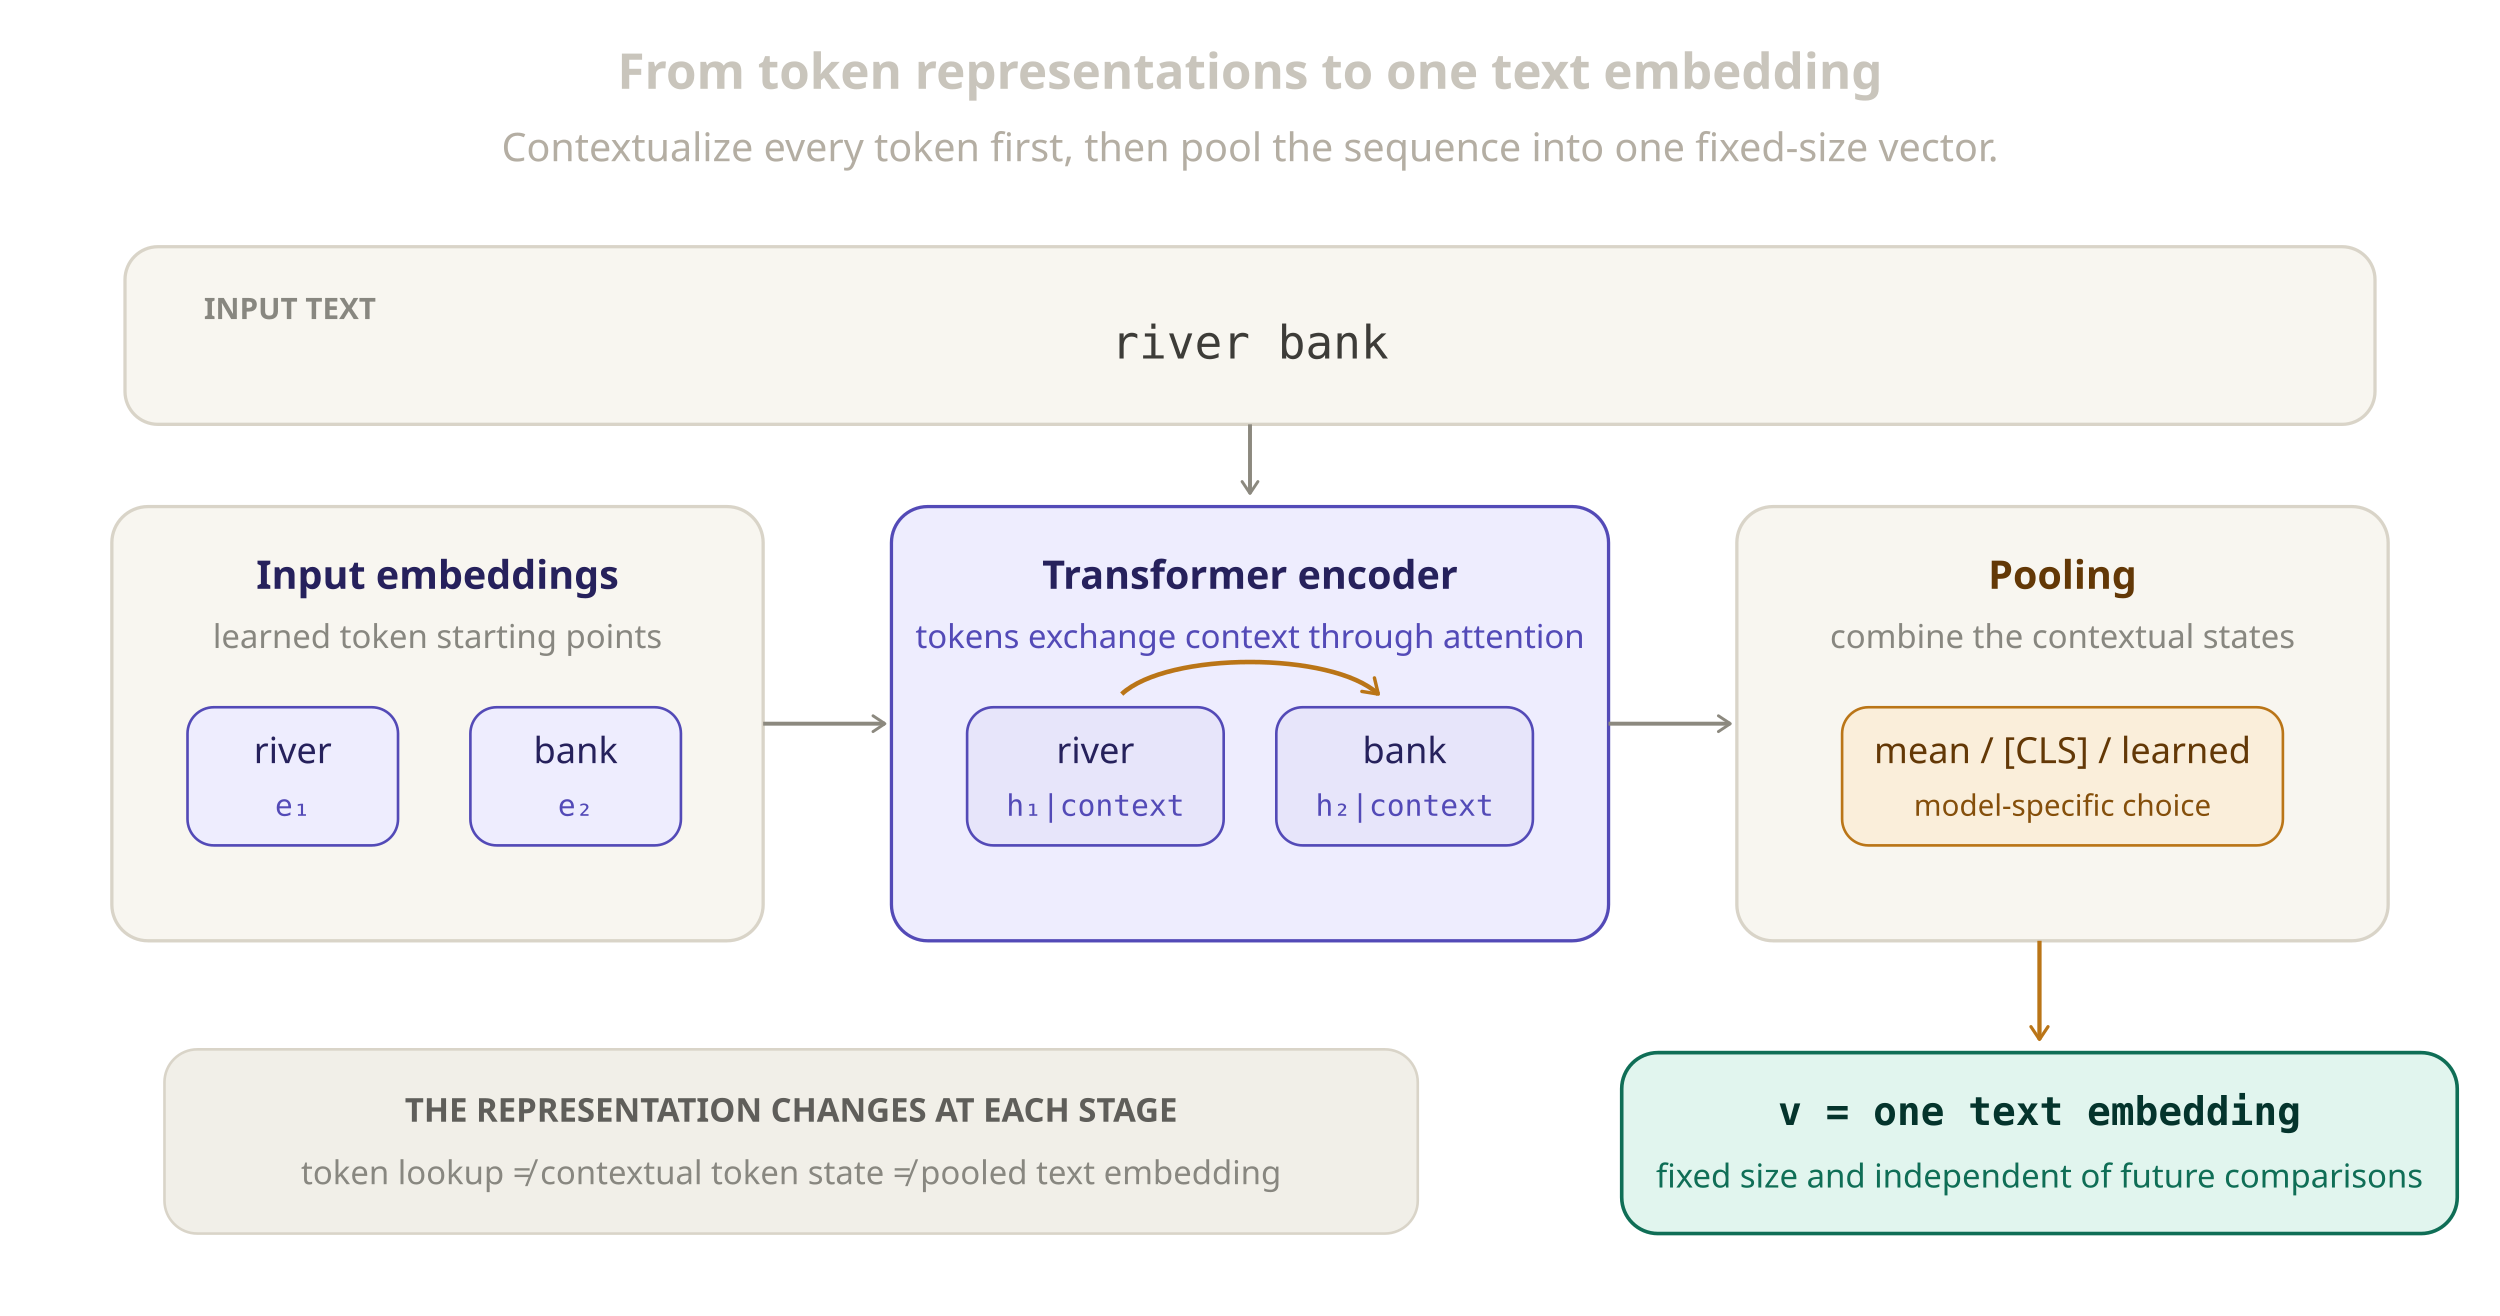
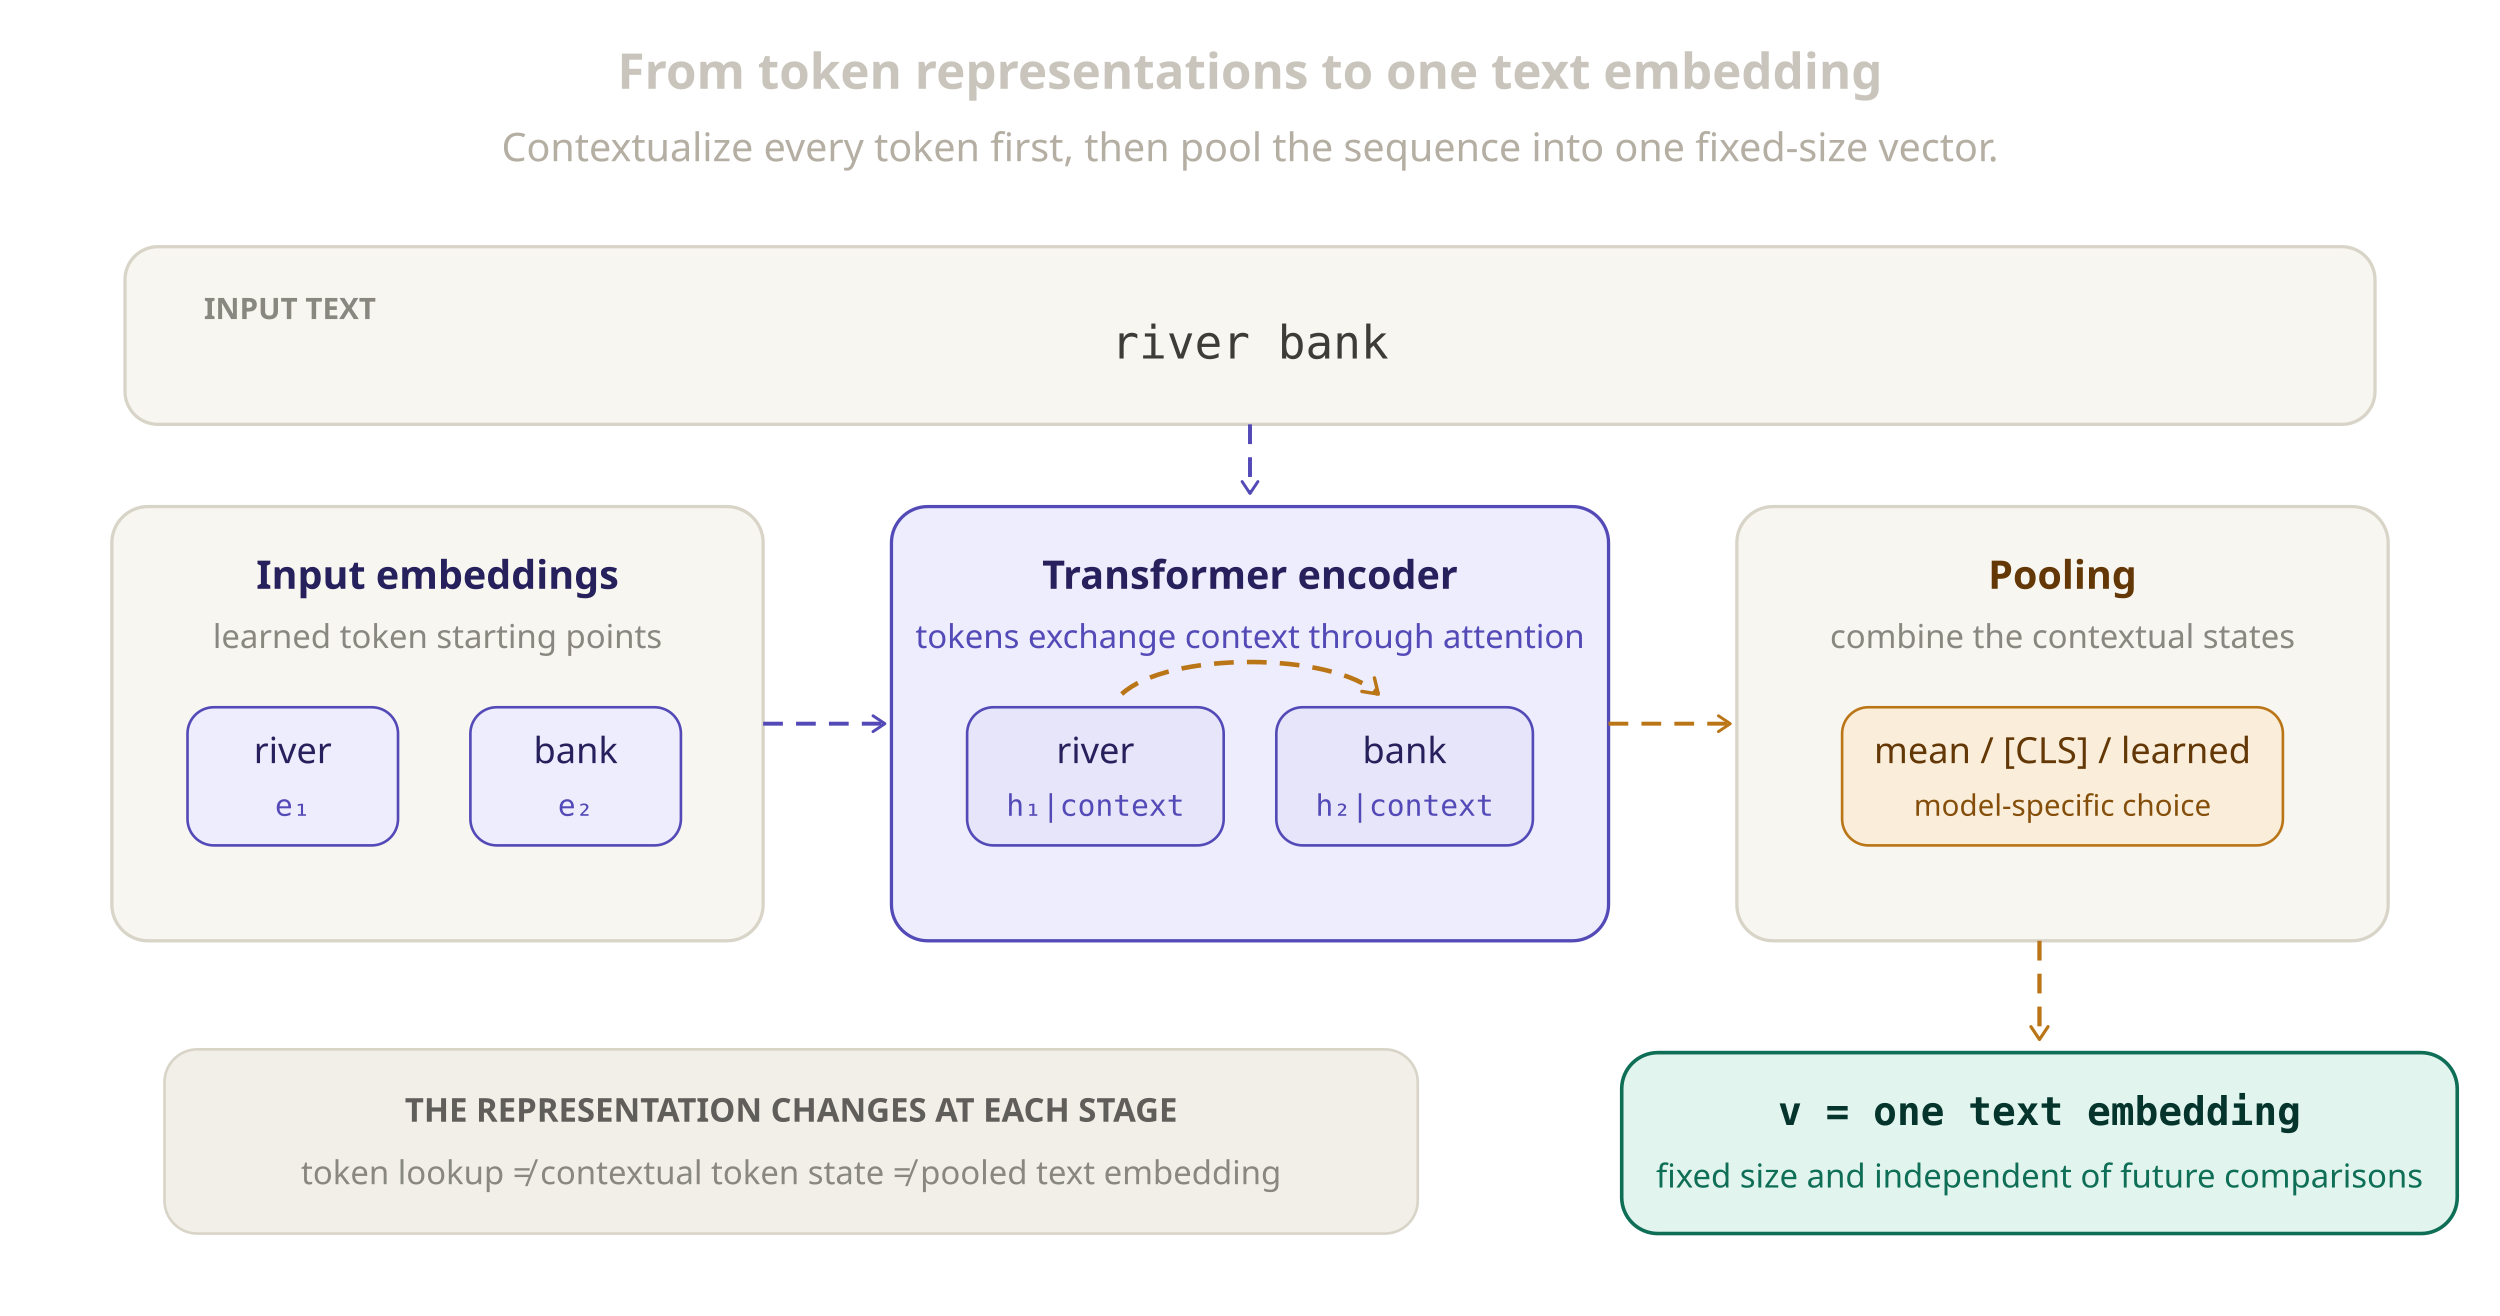
<svg xmlns="http://www.w3.org/2000/svg" viewBox="0 0 760 400" role="img" style="font-family: ui-sans-serif, system-ui, sans-serif; background: transparent;">
  <defs>
+     <style>
+       @keyframes flow-embedding {
+         to { stroke-dashoffset: -20; }
+       }
+       @keyframes stage-one-pulse {
+         0%, 18% { stroke-width: 2.4; }
+         25%, 100% { stroke-width: 1; }
+       }
+       @keyframes stage-two-pulse {
+         0%, 20%, 48%, 100% { stroke-width: 1; }
+         27%, 42% { stroke-width: 2.4; }
+       }
+       @keyframes stage-three-pulse {
+         0%, 45%, 72%, 100% { stroke-width: 1; }
+         52%, 66% { stroke-width: 2.4; }
+       }
+       @keyframes stage-four-pulse {
+         0%, 68%, 100% { stroke-width: 1.1; opacity: 1; }
+         76%, 91% { stroke-width: 2.7; opacity: 0.82; }
+       }
+       .flow-embedding, .context-flow {
+         stroke-dasharray: 6 4;
+         animation: flow-embedding 1.15s linear infinite;
+       }
+       .context-flow { animation-duration: 1.6s; }
+       .stage-one { animation: stage-one-pulse 7s ease-in-out infinite; }
+       .stage-two { animation: stage-two-pulse 7s ease-in-out infinite; }
+       .stage-three { animation: stage-three-pulse 7s ease-in-out infinite; }
+       .stage-four { animation: stage-four-pulse 7s ease-in-out infinite; }
+       @media (prefers-reduced-motion: reduce) {
+         .flow-embedding, .context-flow,
+         .stage-one, .stage-two, .stage-three, .stage-four {
+           animation: none !important;
+         }
+       }
+     </style>
    <marker id="arrow-embed" viewBox="0 0 10 10" refX="8" refY="5" markerWidth="5" markerHeight="5" orient="auto-start-reverse">
      <path d="M2 1L8 5L2 9" fill="none" stroke="context-stroke" stroke-width="1.5" stroke-linecap="round" stroke-linejoin="round" />
    </marker>
  </defs>
  <text x="380" y="27" text-anchor="middle" style="font-size:15px; font-weight:600; fill:#C9C5BC;">
    From token representations to one text embedding
  </text>
  <text x="380" y="49" text-anchor="middle" style="font-size:12px; fill:#B4AEA3;">
    Contextualize every token first, then pool the sequence into one fixed-size vector.
  </text>
  <rect x="38" y="75" width="684" height="54" rx="10" fill="#F8F6F0" stroke="#D9D4C8" stroke-width="1" />
  <text x="62" y="97" style="font-size:9px; font-weight:600; fill:#888780;">INPUT TEXT</text>
  <text x="380" y="109" text-anchor="middle" style="font-size:14px; font-weight:500; fill:#3D3C38; font-family:ui-monospace, monospace;">
    river bank
  </text>
-   <line x1="380" y1="129" x2="380" y2="150" stroke="#8C897F" stroke-width="1.2" marker-end="url(#arrow-embed)" />
-   <rect x="34" y="154" width="198" height="132" rx="11" fill="#F8F6F0" stroke="#D9D4C8" stroke-width="1" />
+   <line class="flow-embedding" x1="380" y1="129" x2="380" y2="150" stroke="#534AB7" stroke-width="1.2" marker-end="url(#arrow-embed)" />
+   <rect class="stage-one" x="34" y="154" width="198" height="132" rx="11" fill="#F8F6F0" stroke="#D9D4C8" stroke-width="1" />
  <text x="133" y="179" text-anchor="middle" style="font-size:12px; font-weight:600; fill:#26215C;">Input embeddings</text>
  <text x="133" y="197" text-anchor="middle" style="font-size:10px; fill:#888780;">learned token starting points</text>
  <rect x="57" y="215" width="64" height="42" rx="8" fill="#EEEDFE" stroke="#534AB7" stroke-width="0.8" />
  <text x="89" y="232" text-anchor="middle" style="font-size:11px; font-weight:500; fill:#26215C;">river</text>
  <text x="89" y="248" text-anchor="middle" style="font-size:9px; fill:#534AB7; font-family:ui-monospace, monospace;">e₁</text>
  <rect x="143" y="215" width="64" height="42" rx="8" fill="#EEEDFE" stroke="#534AB7" stroke-width="0.8" />
  <text x="175" y="232" text-anchor="middle" style="font-size:11px; font-weight:500; fill:#26215C;">bank</text>
  <text x="175" y="248" text-anchor="middle" style="font-size:9px; fill:#534AB7; font-family:ui-monospace, monospace;">e₂</text>
-   <line x1="232" y1="220" x2="269" y2="220" stroke="#8C897F" stroke-width="1.2" marker-end="url(#arrow-embed)" />
-   <rect x="271" y="154" width="218" height="132" rx="11" fill="#EEEDFE" stroke="#534AB7" stroke-width="1" />
+   <line class="flow-embedding" x1="232" y1="220" x2="269" y2="220" stroke="#534AB7" stroke-width="1.2" marker-end="url(#arrow-embed)" />
+   <rect class="stage-two" x="271" y="154" width="218" height="132" rx="11" fill="#EEEDFE" stroke="#534AB7" stroke-width="1" />
  <text x="380" y="179" text-anchor="middle" style="font-size:12px; font-weight:600; fill:#26215C;">Transformer encoder</text>
  <text x="380" y="197" text-anchor="middle" style="font-size:10px; fill:#534AB7;">tokens exchange context through attention</text>
  <rect x="294" y="215" width="78" height="42" rx="8" fill="#E7E5FA" stroke="#534AB7" stroke-width="0.8" />
  <text x="333" y="232" text-anchor="middle" style="font-size:11px; font-weight:500; fill:#26215C;">river</text>
  <text x="333" y="248" text-anchor="middle" style="font-size:9px; fill:#534AB7; font-family:ui-monospace, monospace;">h₁|context</text>
  <rect x="388" y="215" width="78" height="42" rx="8" fill="#E7E5FA" stroke="#534AB7" stroke-width="0.8" />
  <text x="427" y="232" text-anchor="middle" style="font-size:11px; font-weight:500; fill:#26215C;">bank</text>
  <text x="427" y="248" text-anchor="middle" style="font-size:9px; fill:#534AB7; font-family:ui-monospace, monospace;">h₂|context</text>
-   <path d="M341 211 C355 198 405 198 419 211" fill="none" stroke="#BA7517" stroke-width="1.4" marker-end="url(#arrow-embed)" />
-   <line x1="489" y1="220" x2="526" y2="220" stroke="#8C897F" stroke-width="1.2" marker-end="url(#arrow-embed)" />
-   <rect x="528" y="154" width="198" height="132" rx="11" fill="#F8F6F0" stroke="#D9D4C8" stroke-width="1" />
+   <path class="context-flow" d="M341 211 C355 198 405 198 419 211" fill="none" stroke="#BA7517" stroke-width="1.4" marker-end="url(#arrow-embed)" />
+   <line class="flow-embedding" x1="489" y1="220" x2="526" y2="220" stroke="#BA7517" stroke-width="1.2" marker-end="url(#arrow-embed)" />
+   <rect class="stage-three" x="528" y="154" width="198" height="132" rx="11" fill="#F8F6F0" stroke="#D9D4C8" stroke-width="1" />
  <text x="627" y="179" text-anchor="middle" style="font-size:12px; font-weight:600; fill:#633806;">Pooling</text>
  <text x="627" y="197" text-anchor="middle" style="font-size:10px; fill:#888780;">combine the contextual states</text>
  <rect x="560" y="215" width="134" height="42" rx="8" fill="#FAEEDA" stroke="#BA7517" stroke-width="0.8" />
  <text x="627" y="232" text-anchor="middle" style="font-size:11px; font-weight:500; fill:#633806;">mean / [CLS] / learned</text>
  <text x="627" y="248" text-anchor="middle" style="font-size:9px; fill:#854F0B;">model-specific choice</text>
-   <line x1="620" y1="286" x2="620" y2="316" stroke="#BA7517" stroke-width="1.3" marker-end="url(#arrow-embed)" />
-   <rect x="493" y="320" width="254" height="55" rx="11" fill="#E1F5EE" stroke="#0F6E56" stroke-width="1.1" />
+   <line class="flow-embedding" x1="620" y1="286" x2="620" y2="316" stroke="#BA7517" stroke-width="1.3" marker-end="url(#arrow-embed)" />
+   <rect class="stage-four" x="493" y="320" width="254" height="55" rx="11" fill="#E1F5EE" stroke="#0F6E56" stroke-width="1.1" />
  <text x="620" y="342" text-anchor="middle" style="font-size:12px; font-weight:600; fill:#04342C; font-family:ui-monospace, monospace;">
    v = one text embedding
  </text>
  <text x="620" y="361" text-anchor="middle" style="font-size:10px; fill:#0F6E56;">fixed size and independent of future comparisons</text>
  <rect x="50" y="319" width="381" height="56" rx="10" fill="#F1EFE8" stroke="#D9D4C8" stroke-width="0.8" />
  <text x="240.5" y="341" text-anchor="middle" style="font-size:10px; font-weight:600; fill:#5F5E5A;">THE REPRESENTATION CHANGES AT EACH STAGE</text>
  <text x="240.5" y="360" text-anchor="middle" style="font-size:10px; fill:#888780;">token lookup ≠ contextual token state ≠ pooled text embedding</text>
</svg>
